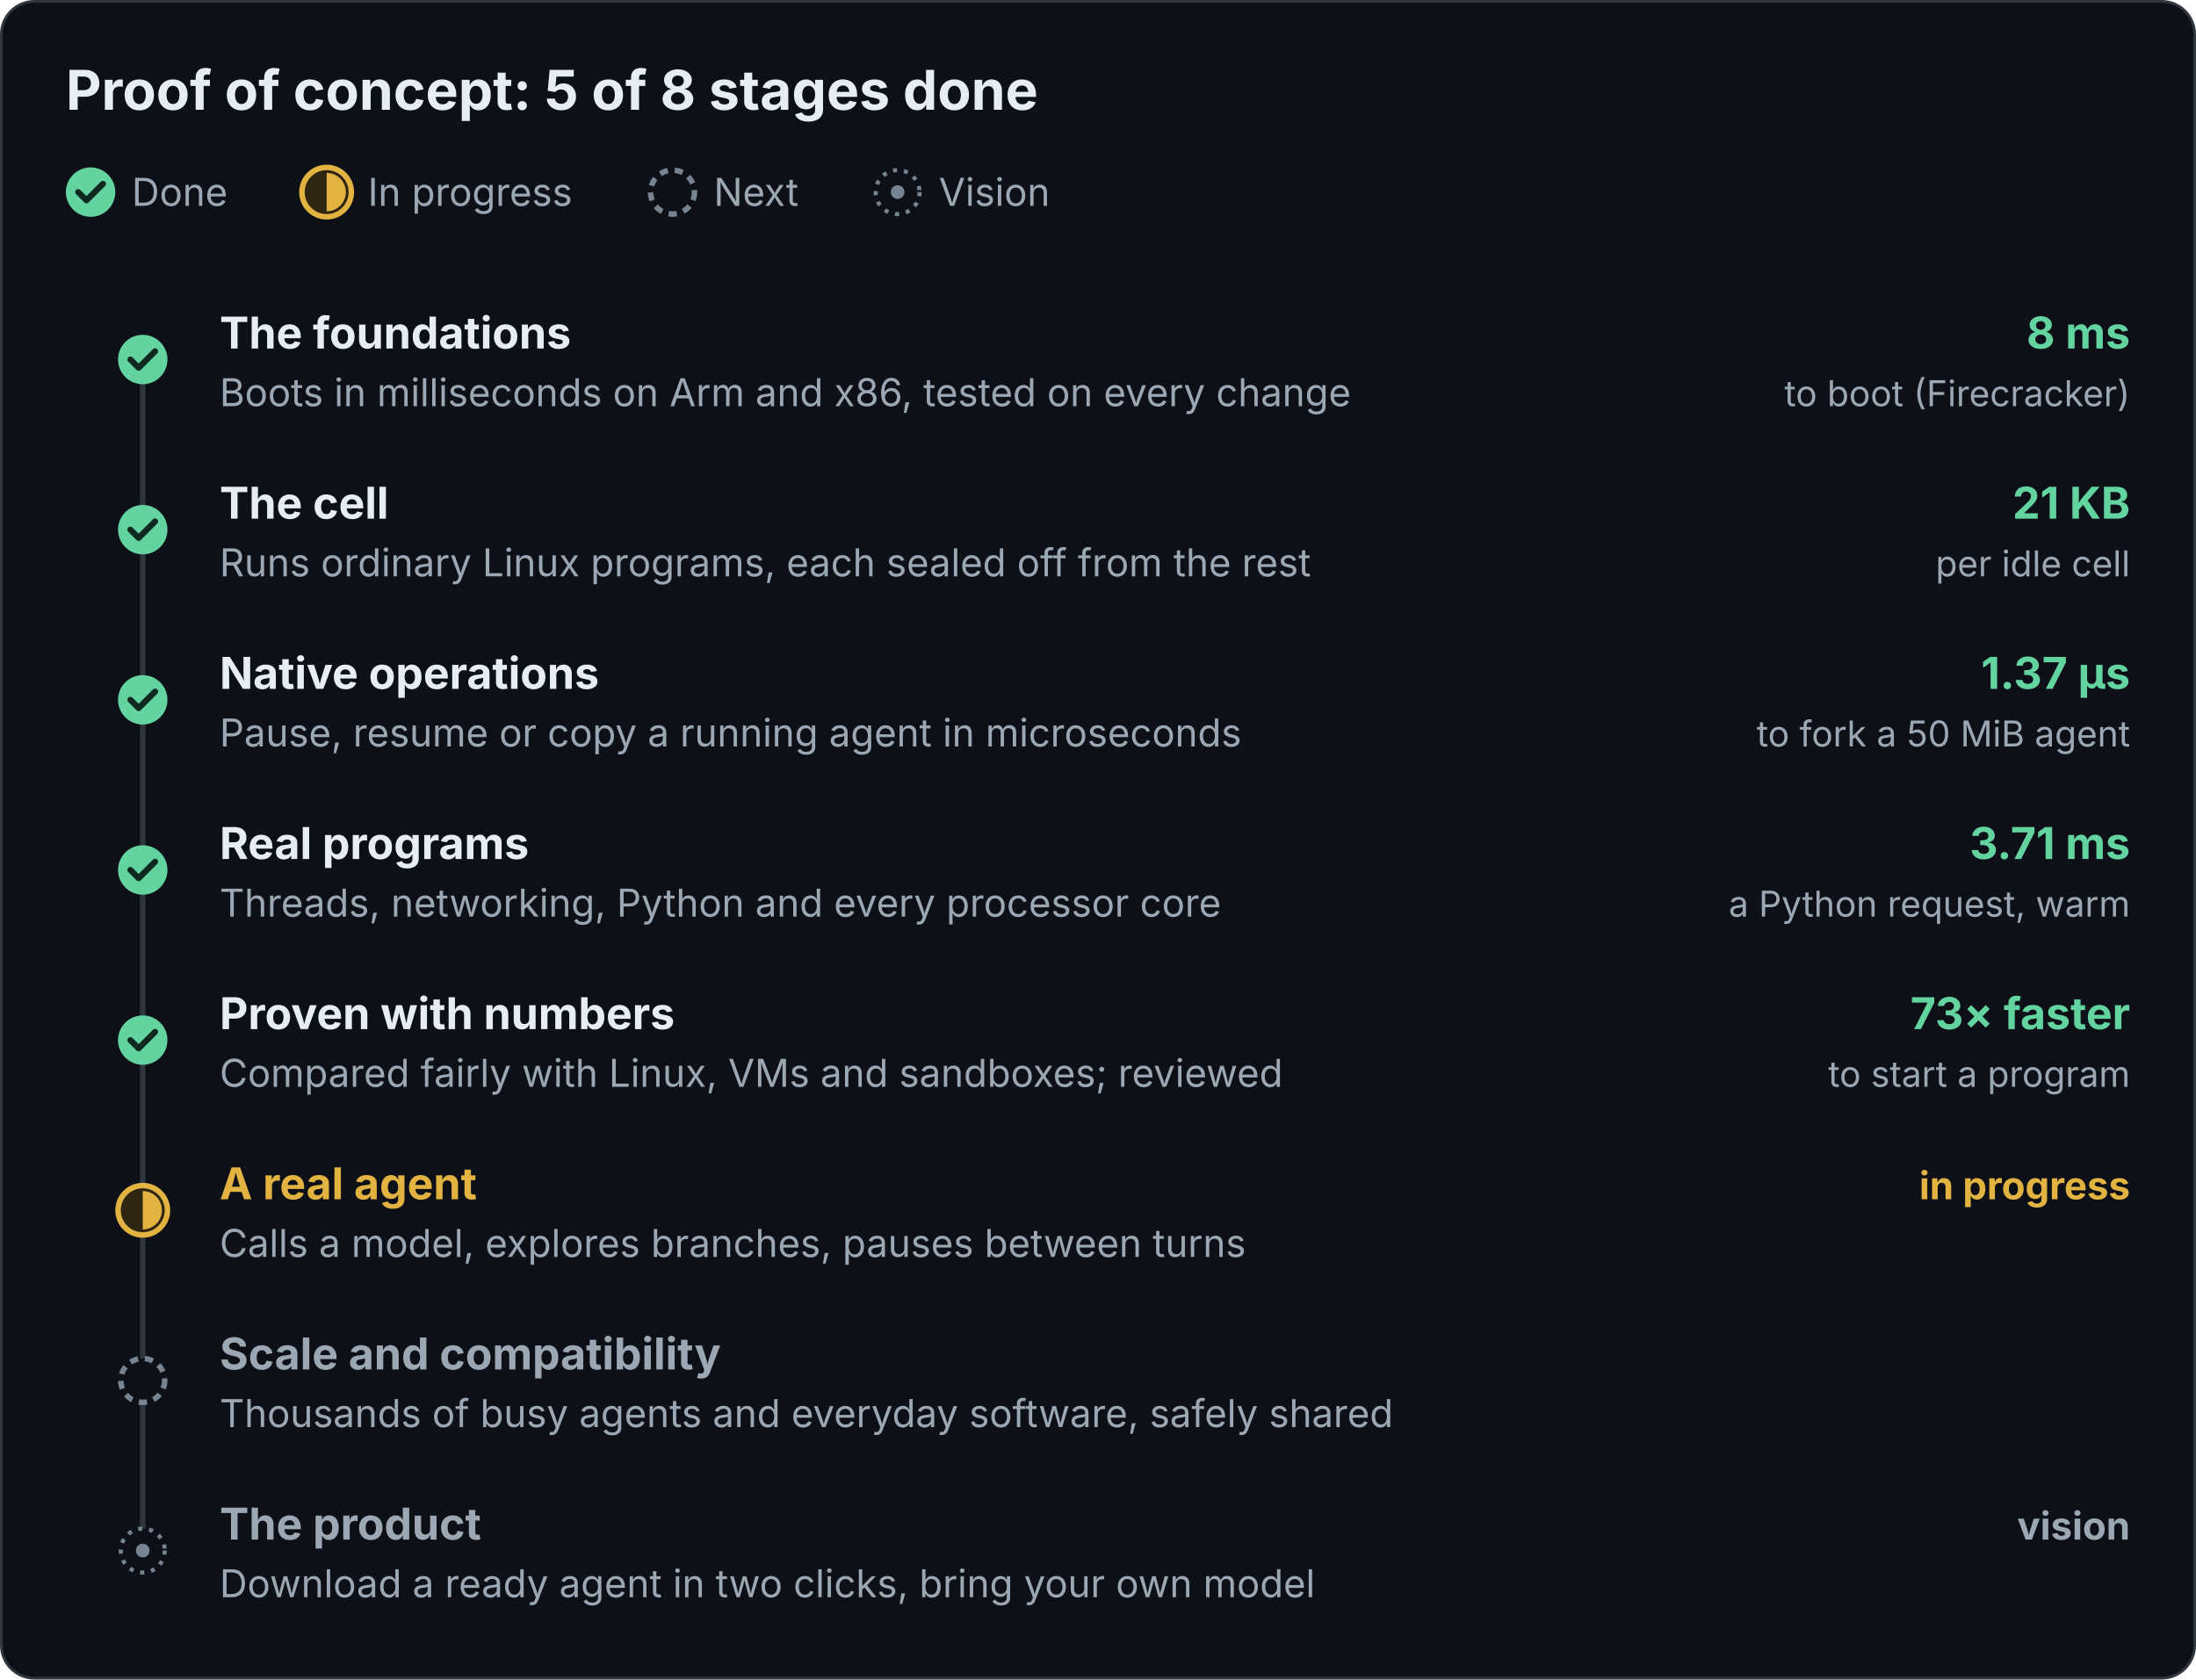
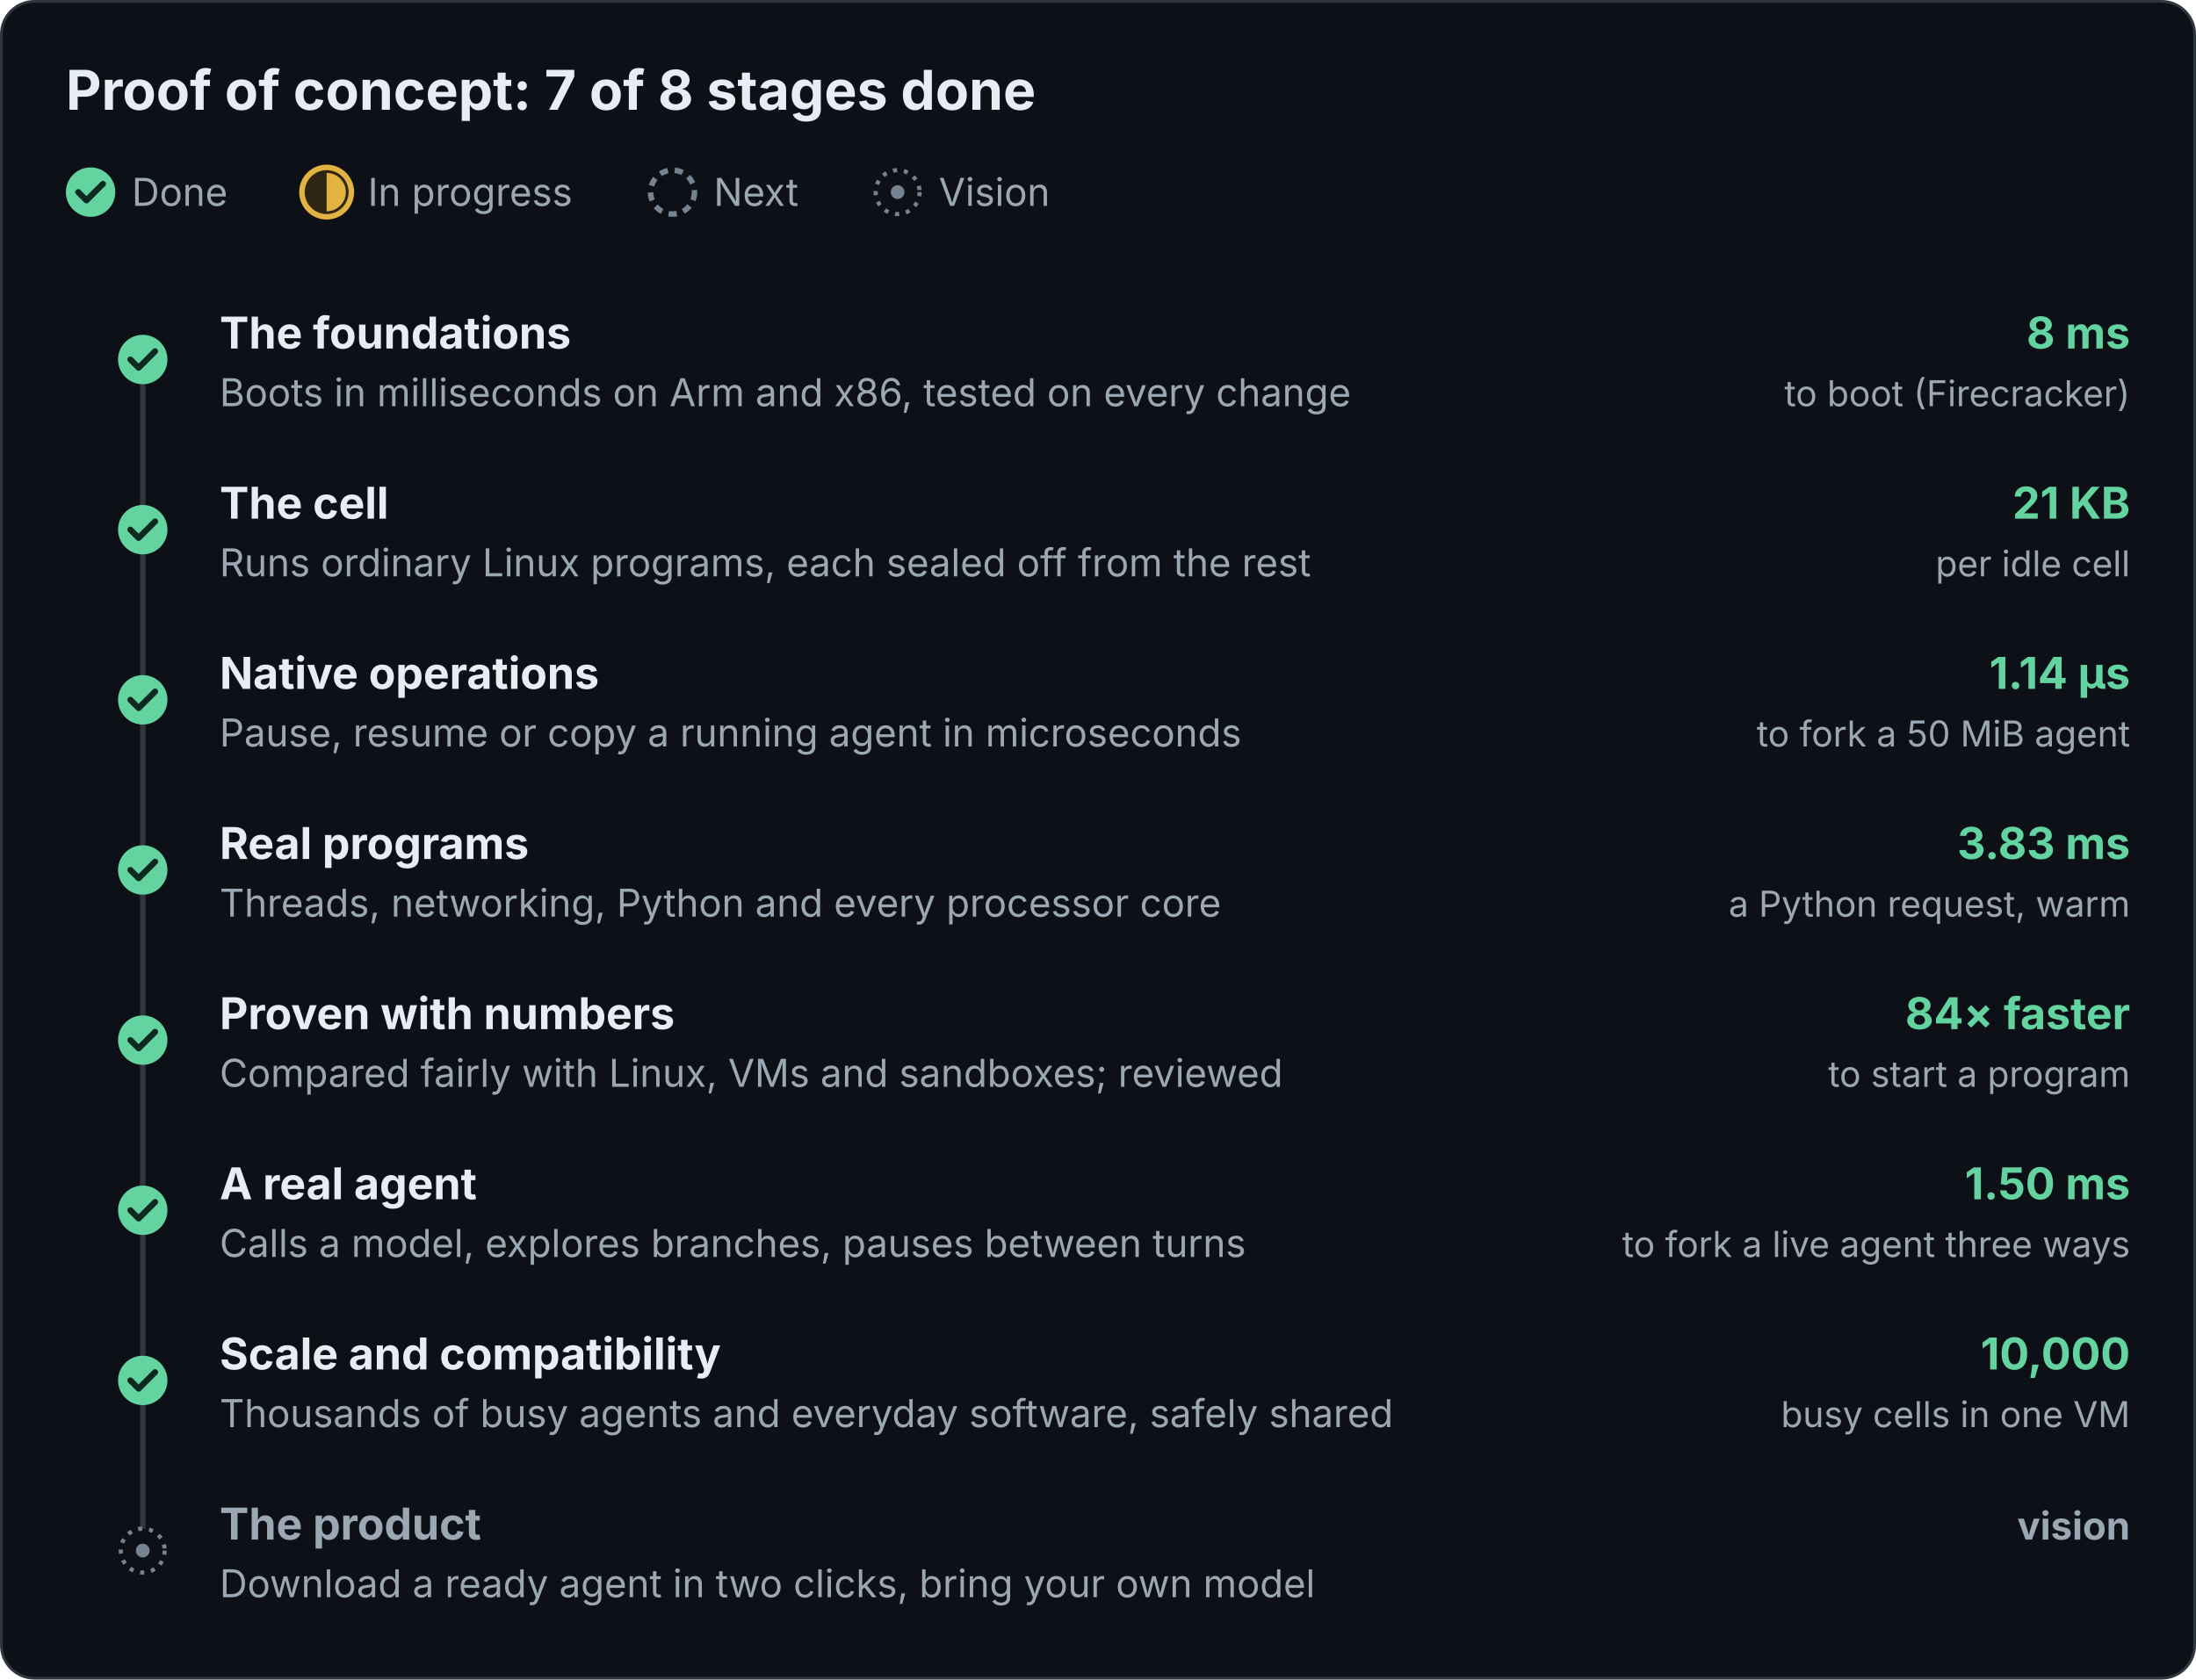
<svg xmlns="http://www.w3.org/2000/svg" viewBox="0 0 800 612" width="800" height="612" role="img" font-family="Inter, -apple-system, Segoe UI, Helvetica, Arial, sans-serif">
  <defs>
    <marker id="a" viewBox="0 0 10 10" refX="9" refY="5" markerWidth="7" markerHeight="7" orient="auto-start-reverse">
      <path d="M0 0L10 5L0 10z" fill="#8b98a5" />
    </marker>
  </defs>
  <rect class="bg" x="0.5" y="0.5" width="799" height="611" rx="12" fill="#0d1117" stroke="#30363d" />
-   <text x="24" y="40" font-size="20" fill="#e6edf3" font-weight="700">Proof of concept: 5 of 8 stages done</text>
+   <text x="24" y="40" font-size="20" fill="#e6edf3" font-weight="700">Proof of concept: 7 of 8 stages done</text>
  <circle cx="33" cy="70" r="9" fill="#63d4a0" />
  <path d="M28.5 70l3 3l6-6" fill="none" stroke="#0e2a20" stroke-width="2.2" stroke-linecap="round" stroke-linejoin="round" />
  <text x="48" y="75" font-size="14" fill="#9ba7b3">Done</text>
  <circle cx="119" cy="70" r="9" fill="#2e2513" stroke="#e3b341" stroke-width="2" />
  <path d="M119 63A7 7 0 0 1 119 77z" fill="#e3b341" />
  <text x="134" y="75" font-size="14" fill="#9ba7b3">In progress</text>
  <circle cx="245" cy="70" r="8" fill="#0d1117" stroke="#768390" stroke-width="2" stroke-dasharray="3 2.5" />
  <text x="260" y="75" font-size="14" fill="#9ba7b3">Next</text>
  <circle cx="327" cy="70" r="8" fill="#0d1117" stroke="#768390" stroke-width="1.5" stroke-dasharray="1.5 2.5" />
  <circle cx="327" cy="70" r="2.5" fill="#768390" />
  <text x="342" y="75" font-size="14" fill="#9ba7b3">Vision</text>
  <line x1="52" y1="131.0" x2="52" y2="565.0" stroke="#30363d" stroke-width="2" />
  <circle cx="52" cy="131.0" r="9" fill="#63d4a0" />
  <path d="M47.5 131.0l3 3l6-6" fill="none" stroke="#0e2a20" stroke-width="2.2" stroke-linecap="round" stroke-linejoin="round" />
  <text x="80" y="127.0" font-size="16" fill="#e6edf3" font-weight="700">The foundations</text>
  <text x="80" y="148.0" font-size="14" fill="#9ba7b3">Boots in milliseconds on Arm and x86, tested on every change</text>
  <text x="776" y="127.0" font-size="16" fill="#63d4a0" font-weight="700" text-anchor="end">8 ms</text>
  <text x="776" y="148.0" font-size="13" fill="#9ba7b3" text-anchor="end">to boot (Firecracker)</text>
  <circle cx="52" cy="193.0" r="9" fill="#63d4a0" />
  <path d="M47.5 193.0l3 3l6-6" fill="none" stroke="#0e2a20" stroke-width="2.2" stroke-linecap="round" stroke-linejoin="round" />
  <text x="80" y="189.0" font-size="16" fill="#e6edf3" font-weight="700">The cell</text>
  <text x="80" y="210.0" font-size="14" fill="#9ba7b3">Runs ordinary Linux programs, each sealed off from the rest</text>
  <text x="776" y="189.0" font-size="16" fill="#63d4a0" font-weight="700" text-anchor="end">21 KB</text>
  <text x="776" y="210.0" font-size="13" fill="#9ba7b3" text-anchor="end">per idle cell</text>
  <circle cx="52" cy="255.0" r="9" fill="#63d4a0" />
  <path d="M47.5 255.0l3 3l6-6" fill="none" stroke="#0e2a20" stroke-width="2.2" stroke-linecap="round" stroke-linejoin="round" />
  <text x="80" y="251.0" font-size="16" fill="#e6edf3" font-weight="700">Native operations</text>
  <text x="80" y="272.0" font-size="14" fill="#9ba7b3">Pause, resume or copy a running agent in microseconds</text>
-   <text x="776" y="251.0" font-size="16" fill="#63d4a0" font-weight="700" text-anchor="end">1.37 µs</text>
+   <text x="776" y="251.0" font-size="16" fill="#63d4a0" font-weight="700" text-anchor="end">1.14 µs</text>
  <text x="776" y="272.0" font-size="13" fill="#9ba7b3" text-anchor="end">to fork a 50 MiB agent</text>
  <circle cx="52" cy="317.0" r="9" fill="#63d4a0" />
  <path d="M47.5 317.0l3 3l6-6" fill="none" stroke="#0e2a20" stroke-width="2.2" stroke-linecap="round" stroke-linejoin="round" />
  <text x="80" y="313.0" font-size="16" fill="#e6edf3" font-weight="700">Real programs</text>
  <text x="80" y="334.0" font-size="14" fill="#9ba7b3">Threads, networking, Python and every processor core</text>
-   <text x="776" y="313.0" font-size="16" fill="#63d4a0" font-weight="700" text-anchor="end">3.71 ms</text>
+   <text x="776" y="313.0" font-size="16" fill="#63d4a0" font-weight="700" text-anchor="end">3.83 ms</text>
  <text x="776" y="334.0" font-size="13" fill="#9ba7b3" text-anchor="end">a Python request, warm</text>
  <circle cx="52" cy="379.0" r="9" fill="#63d4a0" />
  <path d="M47.5 379.0l3 3l6-6" fill="none" stroke="#0e2a20" stroke-width="2.2" stroke-linecap="round" stroke-linejoin="round" />
  <text x="80" y="375.0" font-size="16" fill="#e6edf3" font-weight="700">Proven with numbers</text>
  <text x="80" y="396.0" font-size="14" fill="#9ba7b3">Compared fairly with Linux, VMs and sandboxes; reviewed</text>
-   <text x="776" y="375.0" font-size="16" fill="#63d4a0" font-weight="700" text-anchor="end">73× faster</text>
+   <text x="776" y="375.0" font-size="16" fill="#63d4a0" font-weight="700" text-anchor="end">84× faster</text>
  <text x="776" y="396.0" font-size="13" fill="#9ba7b3" text-anchor="end">to start a program</text>
-   <circle cx="52" cy="441.0" r="9" fill="#2e2513" stroke="#e3b341" stroke-width="2" />
-   <path d="M52 434.0A7 7 0 0 1 52 448.0z" fill="#e3b341" />
-   <text x="80" y="437.0" font-size="16" fill="#e3b341" font-weight="700">A real agent</text>
+   <circle cx="52" cy="441.0" r="9" fill="#63d4a0" />
+   <path d="M47.5 441.0l3 3l6-6" fill="none" stroke="#0e2a20" stroke-width="2.2" stroke-linecap="round" stroke-linejoin="round" />
+   <text x="80" y="437.0" font-size="16" fill="#e6edf3" font-weight="700">A real agent</text>
  <text x="80" y="458.0" font-size="14" fill="#9ba7b3">Calls a model, explores branches, pauses between turns</text>
-   <text x="776" y="437.0" font-size="14" fill="#e3b341" font-weight="700" text-anchor="end">in progress</text>
-   <circle cx="52" cy="503.0" r="8" fill="#0d1117" stroke="#768390" stroke-width="2" stroke-dasharray="3 2.5" />
-   <text x="80" y="499.0" font-size="16" fill="#9ba7b3" font-weight="700">Scale and compatibility</text>
+   <text x="776" y="437.0" font-size="16" fill="#63d4a0" font-weight="700" text-anchor="end">1.50 ms</text>
+   <text x="776" y="458.0" font-size="13" fill="#9ba7b3" text-anchor="end">to fork a live agent three ways</text>
+   <circle cx="52" cy="503.0" r="9" fill="#63d4a0" />
+   <path d="M47.5 503.0l3 3l6-6" fill="none" stroke="#0e2a20" stroke-width="2.2" stroke-linecap="round" stroke-linejoin="round" />
+   <text x="80" y="499.0" font-size="16" fill="#e6edf3" font-weight="700">Scale and compatibility</text>
  <text x="80" y="520.0" font-size="14" fill="#9ba7b3">Thousands of busy agents and everyday software, safely shared</text>
+   <text x="776" y="499.0" font-size="16" fill="#63d4a0" font-weight="700" text-anchor="end">10,000</text>
+   <text x="776" y="520.0" font-size="13" fill="#9ba7b3" text-anchor="end">busy cells in one VM</text>
  <circle cx="52" cy="565.0" r="8" fill="#0d1117" stroke="#768390" stroke-width="1.5" stroke-dasharray="1.5 2.5" />
  <circle cx="52" cy="565.0" r="2.5" fill="#768390" />
  <text x="80" y="561.0" font-size="16" fill="#9ba7b3" font-weight="700">The product</text>
  <text x="80" y="582.0" font-size="14" fill="#9ba7b3">Download a ready agent in two clicks, bring your own model</text>
  <text x="776" y="561.0" font-size="14" fill="#9ba7b3" font-weight="700" text-anchor="end">vision</text>
</svg>
